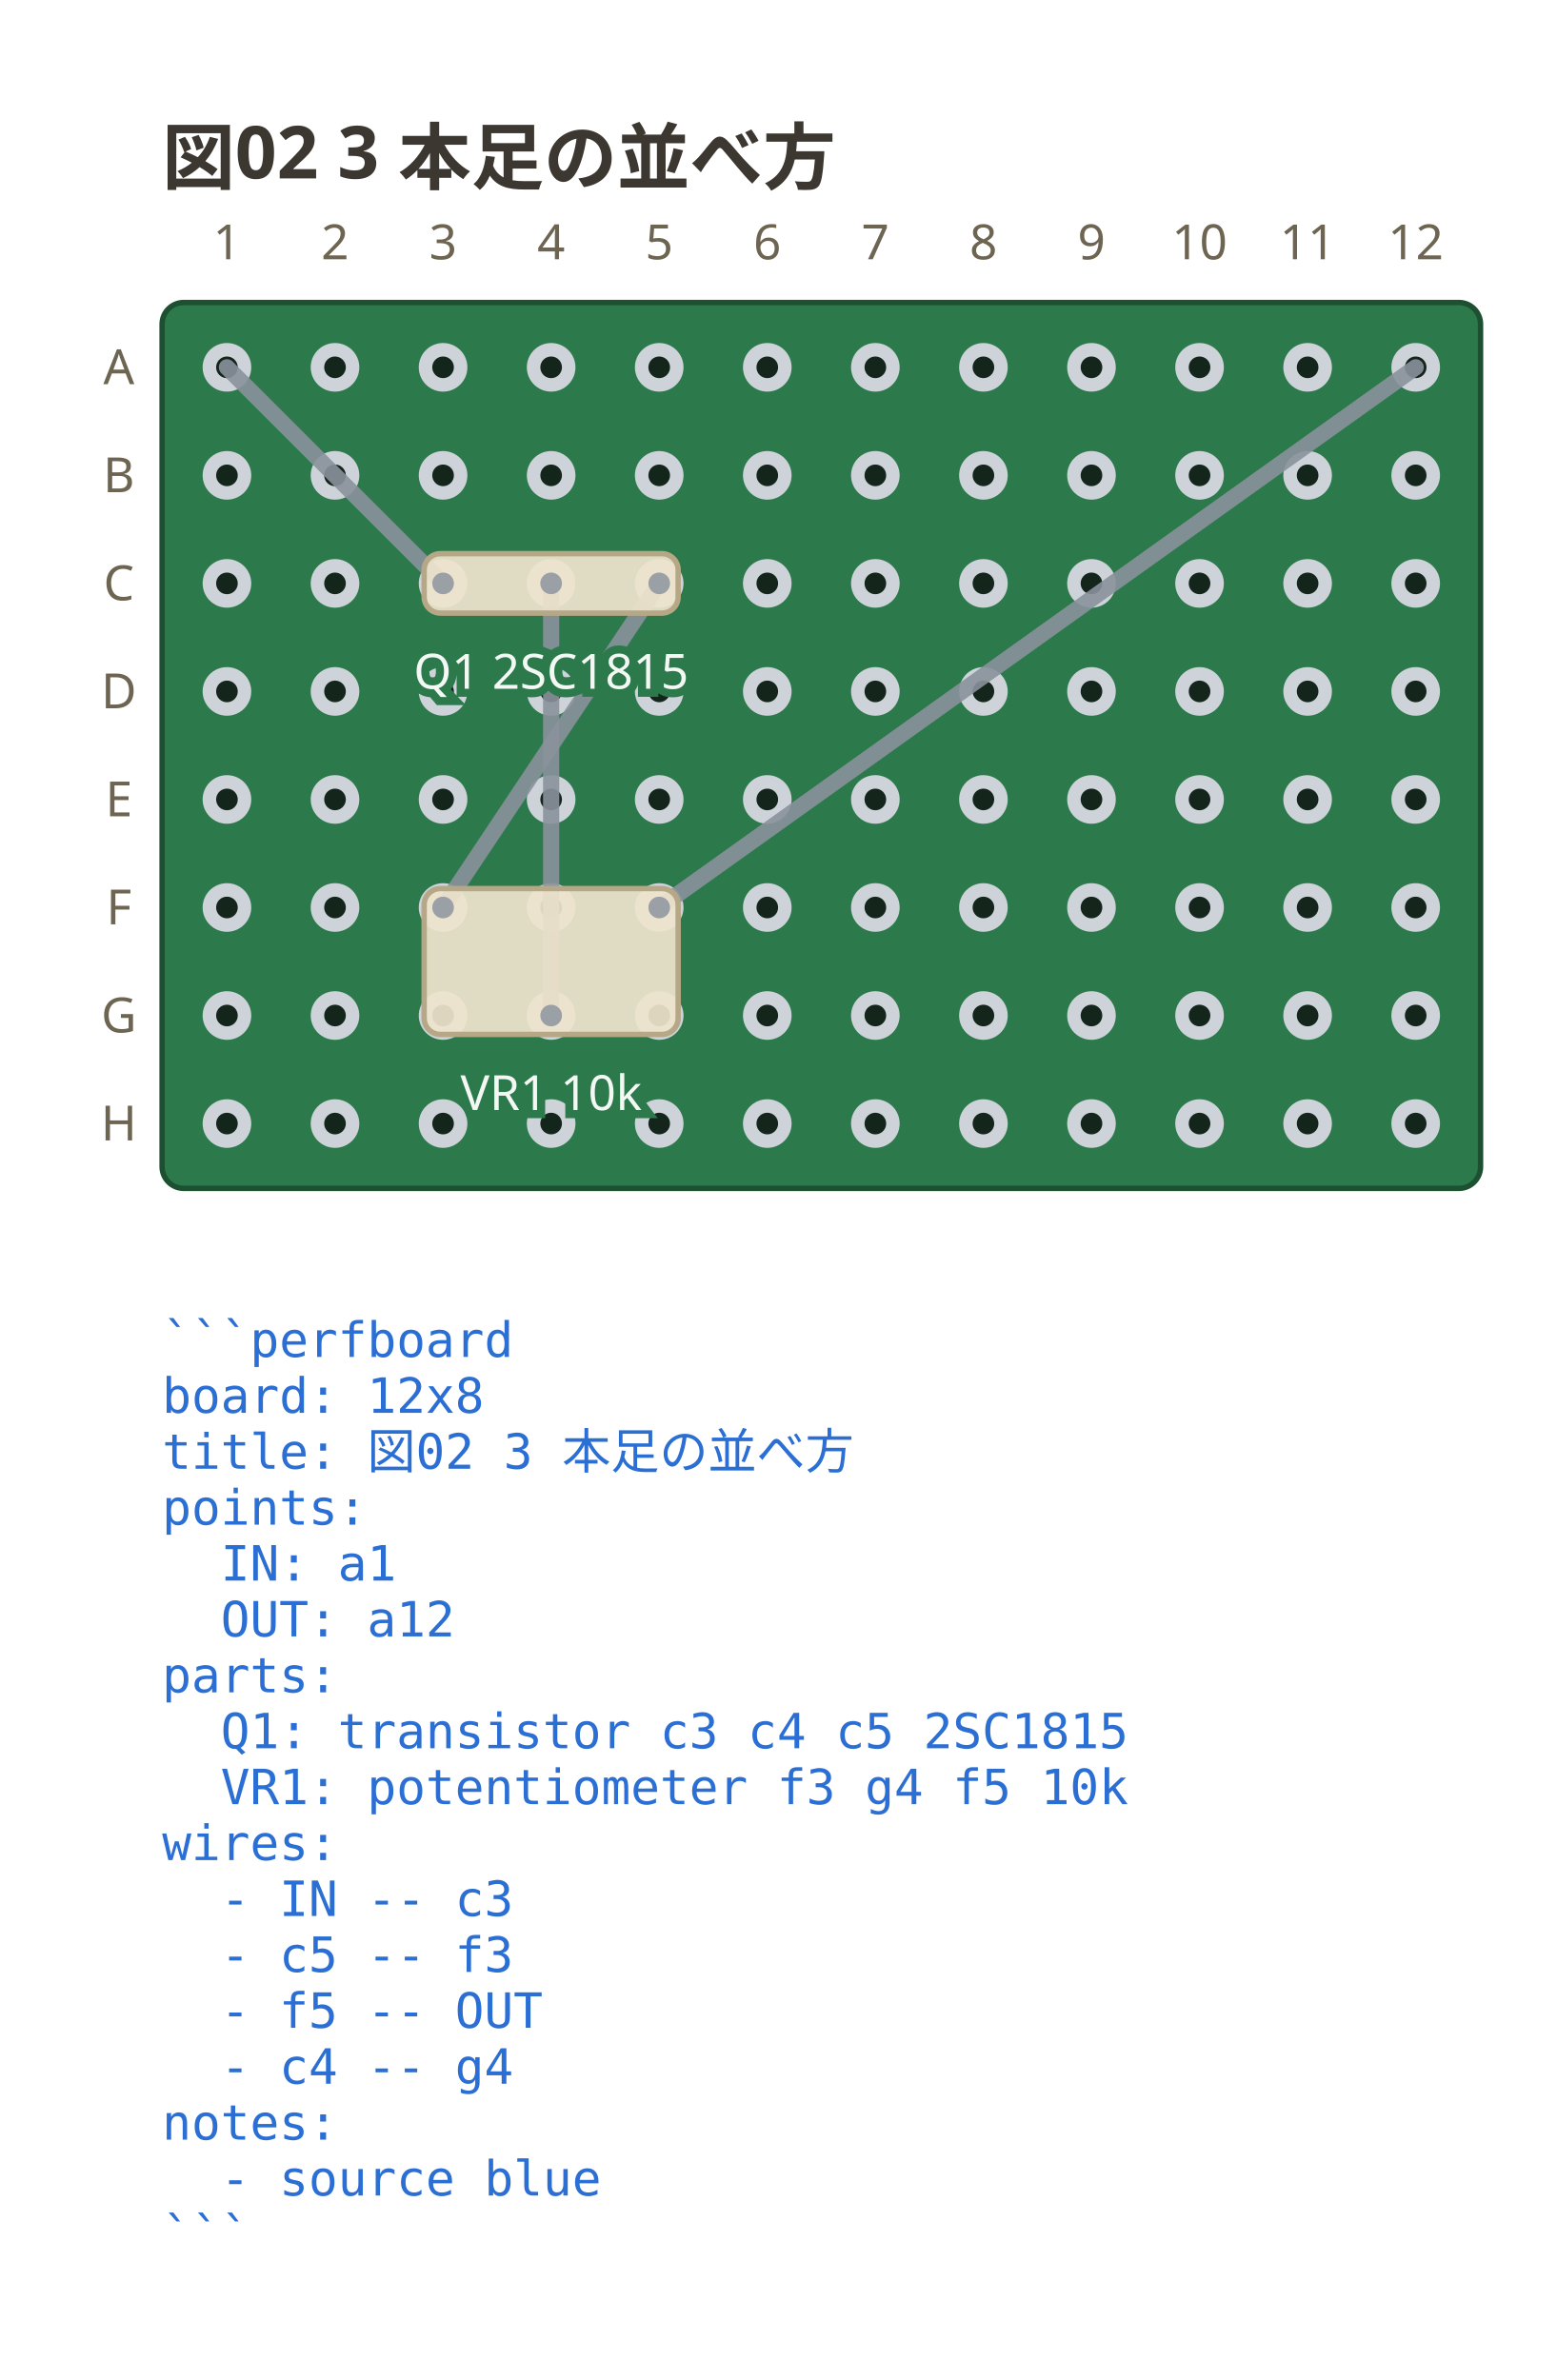
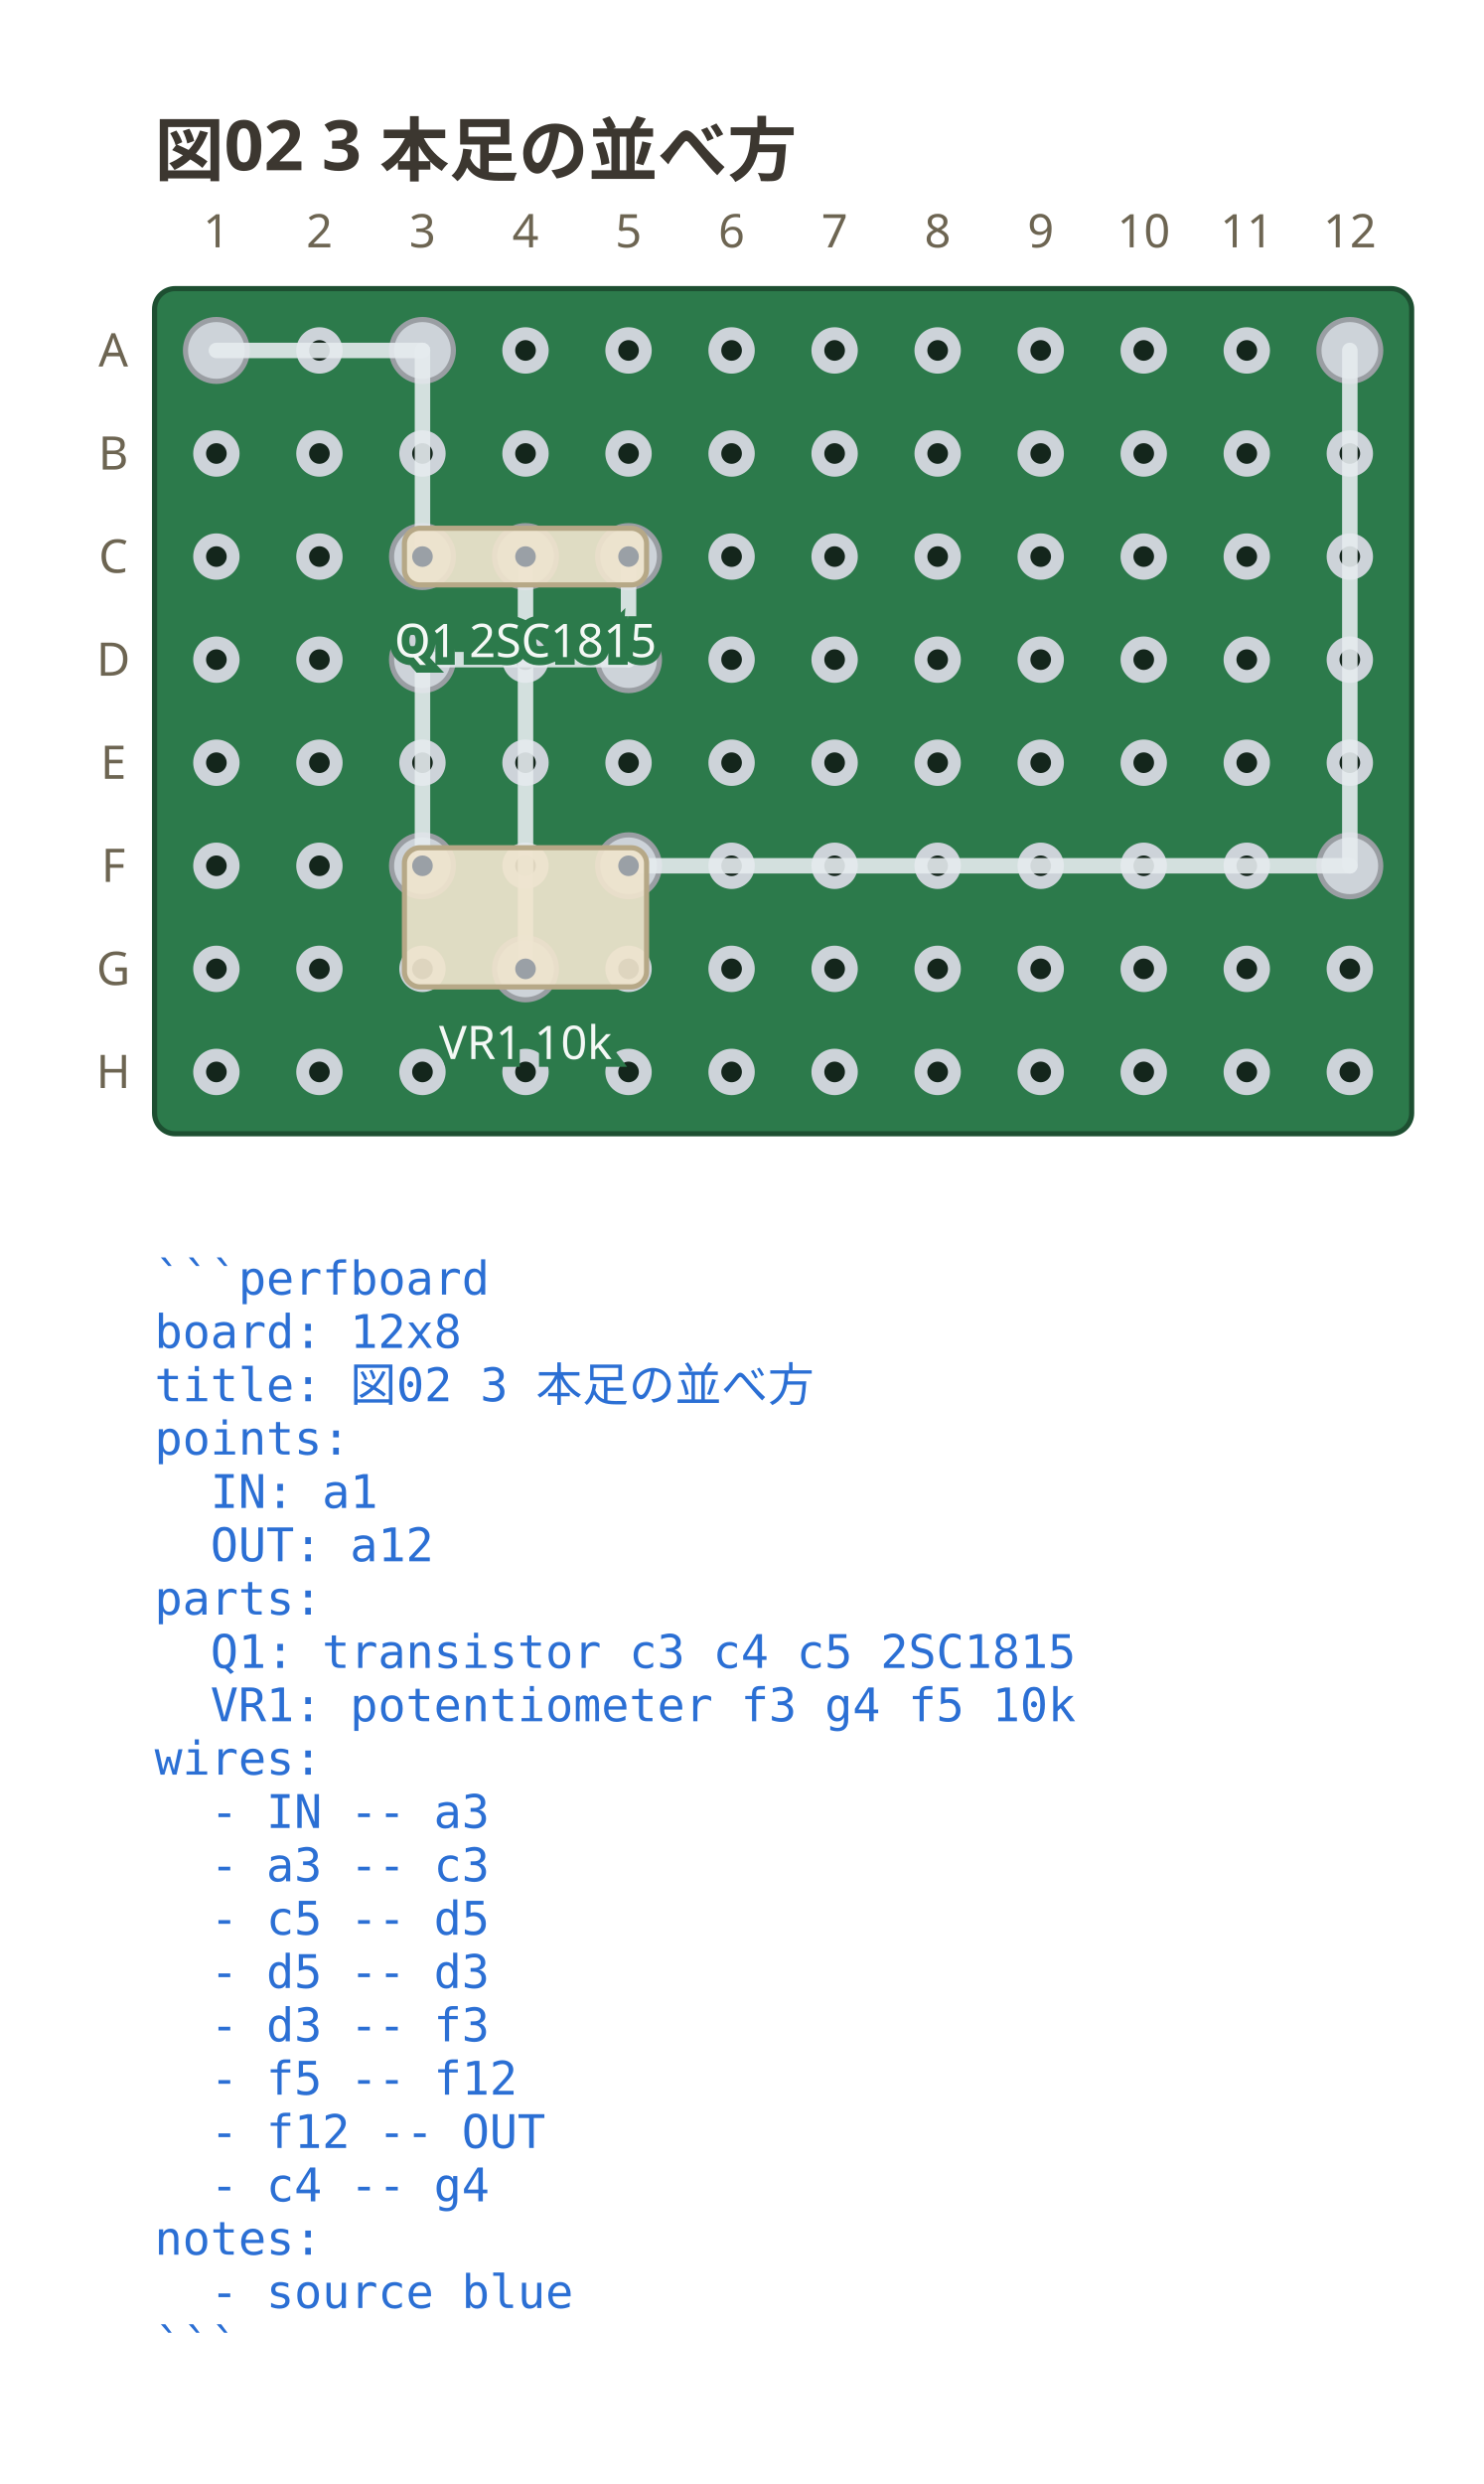
- <svg xmlns="http://www.w3.org/2000/svg" viewBox="0 0 288 440.6" width="288" height="440.6" data-perfboard-fence="0.1.0" role="img">
+ <svg xmlns="http://www.w3.org/2000/svg" viewBox="0 0 288 482" width="288" height="482" data-perfboard-fence="0.1.0" role="img">
  <text x="30" y="34" text-anchor="start" font-family="ui-sans-serif, system-ui, sans-serif" fill="#3c3730" font-size="13.5" font-weight="600">図02 3 本足の並べ方</text>
  <rect x="30" y="56" width="244" height="164" rx="4" fill="#2c7a4b" stroke="#1d4f31" stroke-width="1" />
  <circle cx="42" cy="68" r="3.25" fill="#14261c" stroke="#cdd3d9" stroke-width="2.5" />
  <circle cx="62" cy="68" r="3.25" fill="#14261c" stroke="#cdd3d9" stroke-width="2.5" />
  <circle cx="82" cy="68" r="3.25" fill="#14261c" stroke="#cdd3d9" stroke-width="2.5" />
  <circle cx="102" cy="68" r="3.25" fill="#14261c" stroke="#cdd3d9" stroke-width="2.5" />
  <circle cx="122" cy="68" r="3.25" fill="#14261c" stroke="#cdd3d9" stroke-width="2.5" />
  <circle cx="142" cy="68" r="3.25" fill="#14261c" stroke="#cdd3d9" stroke-width="2.5" />
  <circle cx="162" cy="68" r="3.25" fill="#14261c" stroke="#cdd3d9" stroke-width="2.5" />
  <circle cx="182" cy="68" r="3.25" fill="#14261c" stroke="#cdd3d9" stroke-width="2.5" />
  <circle cx="202" cy="68" r="3.25" fill="#14261c" stroke="#cdd3d9" stroke-width="2.5" />
  <circle cx="222" cy="68" r="3.25" fill="#14261c" stroke="#cdd3d9" stroke-width="2.5" />
  <circle cx="242" cy="68" r="3.25" fill="#14261c" stroke="#cdd3d9" stroke-width="2.5" />
  <circle cx="262" cy="68" r="3.25" fill="#14261c" stroke="#cdd3d9" stroke-width="2.5" />
  <circle cx="42" cy="88" r="3.25" fill="#14261c" stroke="#cdd3d9" stroke-width="2.5" />
  <circle cx="62" cy="88" r="3.25" fill="#14261c" stroke="#cdd3d9" stroke-width="2.5" />
  <circle cx="82" cy="88" r="3.25" fill="#14261c" stroke="#cdd3d9" stroke-width="2.5" />
  <circle cx="102" cy="88" r="3.25" fill="#14261c" stroke="#cdd3d9" stroke-width="2.5" />
  <circle cx="122" cy="88" r="3.25" fill="#14261c" stroke="#cdd3d9" stroke-width="2.5" />
  <circle cx="142" cy="88" r="3.25" fill="#14261c" stroke="#cdd3d9" stroke-width="2.5" />
  <circle cx="162" cy="88" r="3.25" fill="#14261c" stroke="#cdd3d9" stroke-width="2.5" />
  <circle cx="182" cy="88" r="3.25" fill="#14261c" stroke="#cdd3d9" stroke-width="2.5" />
  <circle cx="202" cy="88" r="3.25" fill="#14261c" stroke="#cdd3d9" stroke-width="2.5" />
  <circle cx="222" cy="88" r="3.25" fill="#14261c" stroke="#cdd3d9" stroke-width="2.5" />
  <circle cx="242" cy="88" r="3.25" fill="#14261c" stroke="#cdd3d9" stroke-width="2.5" />
  <circle cx="262" cy="88" r="3.25" fill="#14261c" stroke="#cdd3d9" stroke-width="2.5" />
  <circle cx="42" cy="108" r="3.25" fill="#14261c" stroke="#cdd3d9" stroke-width="2.5" />
  <circle cx="62" cy="108" r="3.25" fill="#14261c" stroke="#cdd3d9" stroke-width="2.5" />
  <circle cx="82" cy="108" r="3.25" fill="#14261c" stroke="#cdd3d9" stroke-width="2.5" />
  <circle cx="102" cy="108" r="3.25" fill="#14261c" stroke="#cdd3d9" stroke-width="2.5" />
  <circle cx="122" cy="108" r="3.25" fill="#14261c" stroke="#cdd3d9" stroke-width="2.5" />
  <circle cx="142" cy="108" r="3.25" fill="#14261c" stroke="#cdd3d9" stroke-width="2.5" />
  <circle cx="162" cy="108" r="3.25" fill="#14261c" stroke="#cdd3d9" stroke-width="2.5" />
  <circle cx="182" cy="108" r="3.25" fill="#14261c" stroke="#cdd3d9" stroke-width="2.5" />
  <circle cx="202" cy="108" r="3.25" fill="#14261c" stroke="#cdd3d9" stroke-width="2.5" />
  <circle cx="222" cy="108" r="3.25" fill="#14261c" stroke="#cdd3d9" stroke-width="2.5" />
  <circle cx="242" cy="108" r="3.25" fill="#14261c" stroke="#cdd3d9" stroke-width="2.5" />
  <circle cx="262" cy="108" r="3.25" fill="#14261c" stroke="#cdd3d9" stroke-width="2.5" />
  <circle cx="42" cy="128" r="3.25" fill="#14261c" stroke="#cdd3d9" stroke-width="2.5" />
  <circle cx="62" cy="128" r="3.25" fill="#14261c" stroke="#cdd3d9" stroke-width="2.5" />
  <circle cx="82" cy="128" r="3.25" fill="#14261c" stroke="#cdd3d9" stroke-width="2.5" />
  <circle cx="102" cy="128" r="3.25" fill="#14261c" stroke="#cdd3d9" stroke-width="2.5" />
  <circle cx="122" cy="128" r="3.25" fill="#14261c" stroke="#cdd3d9" stroke-width="2.5" />
  <circle cx="142" cy="128" r="3.25" fill="#14261c" stroke="#cdd3d9" stroke-width="2.5" />
  <circle cx="162" cy="128" r="3.25" fill="#14261c" stroke="#cdd3d9" stroke-width="2.5" />
  <circle cx="182" cy="128" r="3.25" fill="#14261c" stroke="#cdd3d9" stroke-width="2.5" />
  <circle cx="202" cy="128" r="3.25" fill="#14261c" stroke="#cdd3d9" stroke-width="2.5" />
  <circle cx="222" cy="128" r="3.25" fill="#14261c" stroke="#cdd3d9" stroke-width="2.5" />
  <circle cx="242" cy="128" r="3.25" fill="#14261c" stroke="#cdd3d9" stroke-width="2.5" />
  <circle cx="262" cy="128" r="3.25" fill="#14261c" stroke="#cdd3d9" stroke-width="2.5" />
  <circle cx="42" cy="148" r="3.25" fill="#14261c" stroke="#cdd3d9" stroke-width="2.5" />
  <circle cx="62" cy="148" r="3.25" fill="#14261c" stroke="#cdd3d9" stroke-width="2.5" />
  <circle cx="82" cy="148" r="3.25" fill="#14261c" stroke="#cdd3d9" stroke-width="2.5" />
  <circle cx="102" cy="148" r="3.25" fill="#14261c" stroke="#cdd3d9" stroke-width="2.5" />
  <circle cx="122" cy="148" r="3.25" fill="#14261c" stroke="#cdd3d9" stroke-width="2.5" />
  <circle cx="142" cy="148" r="3.25" fill="#14261c" stroke="#cdd3d9" stroke-width="2.5" />
  <circle cx="162" cy="148" r="3.25" fill="#14261c" stroke="#cdd3d9" stroke-width="2.5" />
  <circle cx="182" cy="148" r="3.25" fill="#14261c" stroke="#cdd3d9" stroke-width="2.5" />
  <circle cx="202" cy="148" r="3.25" fill="#14261c" stroke="#cdd3d9" stroke-width="2.5" />
  <circle cx="222" cy="148" r="3.25" fill="#14261c" stroke="#cdd3d9" stroke-width="2.5" />
  <circle cx="242" cy="148" r="3.25" fill="#14261c" stroke="#cdd3d9" stroke-width="2.5" />
  <circle cx="262" cy="148" r="3.25" fill="#14261c" stroke="#cdd3d9" stroke-width="2.5" />
  <circle cx="42" cy="168" r="3.25" fill="#14261c" stroke="#cdd3d9" stroke-width="2.5" />
  <circle cx="62" cy="168" r="3.25" fill="#14261c" stroke="#cdd3d9" stroke-width="2.5" />
  <circle cx="82" cy="168" r="3.25" fill="#14261c" stroke="#cdd3d9" stroke-width="2.5" />
  <circle cx="102" cy="168" r="3.25" fill="#14261c" stroke="#cdd3d9" stroke-width="2.5" />
  <circle cx="122" cy="168" r="3.25" fill="#14261c" stroke="#cdd3d9" stroke-width="2.5" />
  <circle cx="142" cy="168" r="3.25" fill="#14261c" stroke="#cdd3d9" stroke-width="2.5" />
  <circle cx="162" cy="168" r="3.25" fill="#14261c" stroke="#cdd3d9" stroke-width="2.5" />
  <circle cx="182" cy="168" r="3.25" fill="#14261c" stroke="#cdd3d9" stroke-width="2.5" />
  <circle cx="202" cy="168" r="3.25" fill="#14261c" stroke="#cdd3d9" stroke-width="2.5" />
  <circle cx="222" cy="168" r="3.25" fill="#14261c" stroke="#cdd3d9" stroke-width="2.5" />
  <circle cx="242" cy="168" r="3.25" fill="#14261c" stroke="#cdd3d9" stroke-width="2.5" />
  <circle cx="262" cy="168" r="3.25" fill="#14261c" stroke="#cdd3d9" stroke-width="2.5" />
  <circle cx="42" cy="188" r="3.25" fill="#14261c" stroke="#cdd3d9" stroke-width="2.5" />
  <circle cx="62" cy="188" r="3.25" fill="#14261c" stroke="#cdd3d9" stroke-width="2.5" />
  <circle cx="82" cy="188" r="3.25" fill="#14261c" stroke="#cdd3d9" stroke-width="2.5" />
  <circle cx="102" cy="188" r="3.25" fill="#14261c" stroke="#cdd3d9" stroke-width="2.5" />
  <circle cx="122" cy="188" r="3.25" fill="#14261c" stroke="#cdd3d9" stroke-width="2.5" />
  <circle cx="142" cy="188" r="3.25" fill="#14261c" stroke="#cdd3d9" stroke-width="2.5" />
  <circle cx="162" cy="188" r="3.25" fill="#14261c" stroke="#cdd3d9" stroke-width="2.5" />
  <circle cx="182" cy="188" r="3.25" fill="#14261c" stroke="#cdd3d9" stroke-width="2.5" />
  <circle cx="202" cy="188" r="3.25" fill="#14261c" stroke="#cdd3d9" stroke-width="2.5" />
  <circle cx="222" cy="188" r="3.25" fill="#14261c" stroke="#cdd3d9" stroke-width="2.5" />
  <circle cx="242" cy="188" r="3.25" fill="#14261c" stroke="#cdd3d9" stroke-width="2.5" />
  <circle cx="262" cy="188" r="3.25" fill="#14261c" stroke="#cdd3d9" stroke-width="2.5" />
  <circle cx="42" cy="208" r="3.25" fill="#14261c" stroke="#cdd3d9" stroke-width="2.5" />
  <circle cx="62" cy="208" r="3.25" fill="#14261c" stroke="#cdd3d9" stroke-width="2.5" />
  <circle cx="82" cy="208" r="3.25" fill="#14261c" stroke="#cdd3d9" stroke-width="2.5" />
  <circle cx="102" cy="208" r="3.25" fill="#14261c" stroke="#cdd3d9" stroke-width="2.5" />
  <circle cx="122" cy="208" r="3.25" fill="#14261c" stroke="#cdd3d9" stroke-width="2.5" />
  <circle cx="142" cy="208" r="3.25" fill="#14261c" stroke="#cdd3d9" stroke-width="2.5" />
  <circle cx="162" cy="208" r="3.25" fill="#14261c" stroke="#cdd3d9" stroke-width="2.5" />
  <circle cx="182" cy="208" r="3.25" fill="#14261c" stroke="#cdd3d9" stroke-width="2.5" />
  <circle cx="202" cy="208" r="3.25" fill="#14261c" stroke="#cdd3d9" stroke-width="2.5" />
  <circle cx="222" cy="208" r="3.25" fill="#14261c" stroke="#cdd3d9" stroke-width="2.5" />
  <circle cx="242" cy="208" r="3.25" fill="#14261c" stroke="#cdd3d9" stroke-width="2.5" />
  <circle cx="262" cy="208" r="3.25" fill="#14261c" stroke="#cdd3d9" stroke-width="2.5" />
  <text x="22" y="68" text-anchor="middle" font-family="ui-sans-serif, system-ui, sans-serif" fill="#6d6552" font-size="9" dominant-baseline="middle">A</text>
  <text x="22" y="88" text-anchor="middle" font-family="ui-sans-serif, system-ui, sans-serif" fill="#6d6552" font-size="9" dominant-baseline="middle">B</text>
  <text x="22" y="108" text-anchor="middle" font-family="ui-sans-serif, system-ui, sans-serif" fill="#6d6552" font-size="9" dominant-baseline="middle">C</text>
  <text x="22" y="128" text-anchor="middle" font-family="ui-sans-serif, system-ui, sans-serif" fill="#6d6552" font-size="9" dominant-baseline="middle">D</text>
  <text x="22" y="148" text-anchor="middle" font-family="ui-sans-serif, system-ui, sans-serif" fill="#6d6552" font-size="9" dominant-baseline="middle">E</text>
  <text x="22" y="168" text-anchor="middle" font-family="ui-sans-serif, system-ui, sans-serif" fill="#6d6552" font-size="9" dominant-baseline="middle">F</text>
  <text x="22" y="188" text-anchor="middle" font-family="ui-sans-serif, system-ui, sans-serif" fill="#6d6552" font-size="9" dominant-baseline="middle">G</text>
  <text x="22" y="208" text-anchor="middle" font-family="ui-sans-serif, system-ui, sans-serif" fill="#6d6552" font-size="9" dominant-baseline="middle">H</text>
  <text x="42" y="48" text-anchor="middle" font-family="ui-sans-serif, system-ui, sans-serif" fill="#6d6552" font-size="9">1</text>
  <text x="62" y="48" text-anchor="middle" font-family="ui-sans-serif, system-ui, sans-serif" fill="#6d6552" font-size="9">2</text>
  <text x="82" y="48" text-anchor="middle" font-family="ui-sans-serif, system-ui, sans-serif" fill="#6d6552" font-size="9">3</text>
  <text x="102" y="48" text-anchor="middle" font-family="ui-sans-serif, system-ui, sans-serif" fill="#6d6552" font-size="9">4</text>
  <text x="122" y="48" text-anchor="middle" font-family="ui-sans-serif, system-ui, sans-serif" fill="#6d6552" font-size="9">5</text>
  <text x="142" y="48" text-anchor="middle" font-family="ui-sans-serif, system-ui, sans-serif" fill="#6d6552" font-size="9">6</text>
  <text x="162" y="48" text-anchor="middle" font-family="ui-sans-serif, system-ui, sans-serif" fill="#6d6552" font-size="9">7</text>
  <text x="182" y="48" text-anchor="middle" font-family="ui-sans-serif, system-ui, sans-serif" fill="#6d6552" font-size="9">8</text>
  <text x="202" y="48" text-anchor="middle" font-family="ui-sans-serif, system-ui, sans-serif" fill="#6d6552" font-size="9">9</text>
  <text x="222" y="48" text-anchor="middle" font-family="ui-sans-serif, system-ui, sans-serif" fill="#6d6552" font-size="9">10</text>
  <text x="242" y="48" text-anchor="middle" font-family="ui-sans-serif, system-ui, sans-serif" fill="#6d6552" font-size="9">11</text>
  <text x="262" y="48" text-anchor="middle" font-family="ui-sans-serif, system-ui, sans-serif" fill="#6d6552" font-size="9">12</text>
-   <line x1="42" y1="68" x2="82" y2="108" stroke="#8a929c" stroke-width="3" stroke-linecap="round" stroke-opacity="0.9" />
-   <line x1="122" y1="108" x2="82" y2="168" stroke="#8a929c" stroke-width="3" stroke-linecap="round" stroke-opacity="0.9" />
-   <line x1="122" y1="168" x2="262" y2="68" stroke="#8a929c" stroke-width="3" stroke-linecap="round" stroke-opacity="0.9" />
-   <line x1="102" y1="108" x2="102" y2="188" stroke="#8a929c" stroke-width="3" stroke-linecap="round" stroke-opacity="0.9" />
+   <circle cx="82" cy="108" r="6" fill="#cdd3d9" stroke="#9a9ea3" stroke-width="1" />
+   <circle cx="102" cy="108" r="6" fill="#cdd3d9" stroke="#9a9ea3" stroke-width="1" />
+   <circle cx="122" cy="108" r="6" fill="#cdd3d9" stroke="#9a9ea3" stroke-width="1" />
+   <circle cx="82" cy="168" r="6" fill="#cdd3d9" stroke="#9a9ea3" stroke-width="1" />
+   <circle cx="102" cy="188" r="6" fill="#cdd3d9" stroke="#9a9ea3" stroke-width="1" />
+   <circle cx="122" cy="168" r="6" fill="#cdd3d9" stroke="#9a9ea3" stroke-width="1" />
+   <circle cx="42" cy="68" r="6" fill="#cdd3d9" stroke="#9a9ea3" stroke-width="1" />
+   <circle cx="82" cy="68" r="6" fill="#cdd3d9" stroke="#9a9ea3" stroke-width="1" />
+   <circle cx="122" cy="128" r="6" fill="#cdd3d9" stroke="#9a9ea3" stroke-width="1" />
+   <circle cx="82" cy="128" r="6" fill="#cdd3d9" stroke="#9a9ea3" stroke-width="1" />
+   <circle cx="262" cy="168" r="6" fill="#cdd3d9" stroke="#9a9ea3" stroke-width="1" />
+   <circle cx="262" cy="68" r="6" fill="#cdd3d9" stroke="#9a9ea3" stroke-width="1" />
+   <line x1="42" y1="68" x2="82" y2="68" stroke="#e6ebef" stroke-width="3" stroke-linecap="round" stroke-opacity="0.9" />
+   <line x1="82" y1="68" x2="82" y2="108" stroke="#e6ebef" stroke-width="3" stroke-linecap="round" stroke-opacity="0.9" />
+   <line x1="122" y1="108" x2="122" y2="128" stroke="#e6ebef" stroke-width="3" stroke-linecap="round" stroke-opacity="0.9" />
+   <line x1="122" y1="128" x2="82" y2="128" stroke="#e6ebef" stroke-width="3" stroke-linecap="round" stroke-opacity="0.9" />
+   <line x1="82" y1="128" x2="82" y2="168" stroke="#e6ebef" stroke-width="3" stroke-linecap="round" stroke-opacity="0.9" />
+   <line x1="122" y1="168" x2="262" y2="168" stroke="#e6ebef" stroke-width="3" stroke-linecap="round" stroke-opacity="0.9" />
+   <line x1="262" y1="168" x2="262" y2="68" stroke="#e6ebef" stroke-width="3" stroke-linecap="round" stroke-opacity="0.9" />
+   <line x1="102" y1="108" x2="102" y2="188" stroke="#e6ebef" stroke-width="3" stroke-linecap="round" stroke-opacity="0.9" />
  <rect x="78.5" y="102.5" width="47" height="11" rx="3" fill="#efe4cd" stroke="#b6a887" stroke-width="1" fill-opacity="0.92" />
  <circle cx="82" cy="108" r="2" fill="#9aa0a6" />
  <circle cx="102" cy="108" r="2" fill="#9aa0a6" />
  <circle cx="122" cy="108" r="2" fill="#9aa0a6" />
  <text x="102" y="127.5" text-anchor="middle" font-family="ui-sans-serif, system-ui, sans-serif" stroke="#2c7a4b" stroke-width="3" paint-order="stroke" fill="#f4f8f5" font-size="9">Q1 2SC1815</text>
  <rect x="78.5" y="164.5" width="47" height="27" rx="3" fill="#efe4cd" stroke="#b6a887" stroke-width="1" fill-opacity="0.92" />
  <circle cx="82" cy="168" r="2" fill="#9aa0a6" />
  <circle cx="102" cy="188" r="2" fill="#9aa0a6" />
  <circle cx="122" cy="168" r="2" fill="#9aa0a6" />
  <text x="102" y="205.5" text-anchor="middle" font-family="ui-sans-serif, system-ui, sans-serif" stroke="#2c7a4b" stroke-width="3" paint-order="stroke" fill="#f4f8f5" font-size="9">VR1 10k</text>
  <text x="30" y="251.2" text-anchor="start" font-family="ui-monospace, 'DejaVu Sans Mono', 'Noto Sans Mono CJK JP', monospace" fill="#2b6fd4" font-size="9" xml:space="preserve">```perfboard</text>
  <text x="30" y="261.55" text-anchor="start" font-family="ui-monospace, 'DejaVu Sans Mono', 'Noto Sans Mono CJK JP', monospace" fill="#2b6fd4" font-size="9" xml:space="preserve">board: 12x8</text>
  <text x="30" y="271.9" text-anchor="start" font-family="ui-monospace, 'DejaVu Sans Mono', 'Noto Sans Mono CJK JP', monospace" fill="#2b6fd4" font-size="9" xml:space="preserve">title: 図02 3 本足の並べ方</text>
  <text x="30" y="282.25" text-anchor="start" font-family="ui-monospace, 'DejaVu Sans Mono', 'Noto Sans Mono CJK JP', monospace" fill="#2b6fd4" font-size="9" xml:space="preserve">points:</text>
  <text x="30" y="292.6" text-anchor="start" font-family="ui-monospace, 'DejaVu Sans Mono', 'Noto Sans Mono CJK JP', monospace" fill="#2b6fd4" font-size="9" xml:space="preserve">  IN: a1</text>
  <text x="30" y="302.95" text-anchor="start" font-family="ui-monospace, 'DejaVu Sans Mono', 'Noto Sans Mono CJK JP', monospace" fill="#2b6fd4" font-size="9" xml:space="preserve">  OUT: a12</text>
  <text x="30" y="313.3" text-anchor="start" font-family="ui-monospace, 'DejaVu Sans Mono', 'Noto Sans Mono CJK JP', monospace" fill="#2b6fd4" font-size="9" xml:space="preserve">parts:</text>
  <text x="30" y="323.65" text-anchor="start" font-family="ui-monospace, 'DejaVu Sans Mono', 'Noto Sans Mono CJK JP', monospace" fill="#2b6fd4" font-size="9" xml:space="preserve">  Q1: transistor c3 c4 c5 2SC1815</text>
  <text x="30" y="334" text-anchor="start" font-family="ui-monospace, 'DejaVu Sans Mono', 'Noto Sans Mono CJK JP', monospace" fill="#2b6fd4" font-size="9" xml:space="preserve">  VR1: potentiometer f3 g4 f5 10k</text>
  <text x="30" y="344.35" text-anchor="start" font-family="ui-monospace, 'DejaVu Sans Mono', 'Noto Sans Mono CJK JP', monospace" fill="#2b6fd4" font-size="9" xml:space="preserve">wires:</text>
-   <text x="30" y="354.7" text-anchor="start" font-family="ui-monospace, 'DejaVu Sans Mono', 'Noto Sans Mono CJK JP', monospace" fill="#2b6fd4" font-size="9" xml:space="preserve">  - IN -- c3</text>
-   <text x="30" y="365.05" text-anchor="start" font-family="ui-monospace, 'DejaVu Sans Mono', 'Noto Sans Mono CJK JP', monospace" fill="#2b6fd4" font-size="9" xml:space="preserve">  - c5 -- f3</text>
-   <text x="30" y="375.4" text-anchor="start" font-family="ui-monospace, 'DejaVu Sans Mono', 'Noto Sans Mono CJK JP', monospace" fill="#2b6fd4" font-size="9" xml:space="preserve">  - f5 -- OUT</text>
-   <text x="30" y="385.75" text-anchor="start" font-family="ui-monospace, 'DejaVu Sans Mono', 'Noto Sans Mono CJK JP', monospace" fill="#2b6fd4" font-size="9" xml:space="preserve">  - c4 -- g4</text>
-   <text x="30" y="396.1" text-anchor="start" font-family="ui-monospace, 'DejaVu Sans Mono', 'Noto Sans Mono CJK JP', monospace" fill="#2b6fd4" font-size="9" xml:space="preserve">notes:</text>
-   <text x="30" y="406.45" text-anchor="start" font-family="ui-monospace, 'DejaVu Sans Mono', 'Noto Sans Mono CJK JP', monospace" fill="#2b6fd4" font-size="9" xml:space="preserve">  - source blue</text>
-   <text x="30" y="416.8" text-anchor="start" font-family="ui-monospace, 'DejaVu Sans Mono', 'Noto Sans Mono CJK JP', monospace" fill="#2b6fd4" font-size="9" xml:space="preserve">```</text>
+   <text x="30" y="354.7" text-anchor="start" font-family="ui-monospace, 'DejaVu Sans Mono', 'Noto Sans Mono CJK JP', monospace" fill="#2b6fd4" font-size="9" xml:space="preserve">  - IN -- a3</text>
+   <text x="30" y="365.05" text-anchor="start" font-family="ui-monospace, 'DejaVu Sans Mono', 'Noto Sans Mono CJK JP', monospace" fill="#2b6fd4" font-size="9" xml:space="preserve">  - a3 -- c3</text>
+   <text x="30" y="375.4" text-anchor="start" font-family="ui-monospace, 'DejaVu Sans Mono', 'Noto Sans Mono CJK JP', monospace" fill="#2b6fd4" font-size="9" xml:space="preserve">  - c5 -- d5</text>
+   <text x="30" y="385.75" text-anchor="start" font-family="ui-monospace, 'DejaVu Sans Mono', 'Noto Sans Mono CJK JP', monospace" fill="#2b6fd4" font-size="9" xml:space="preserve">  - d5 -- d3</text>
+   <text x="30" y="396.1" text-anchor="start" font-family="ui-monospace, 'DejaVu Sans Mono', 'Noto Sans Mono CJK JP', monospace" fill="#2b6fd4" font-size="9" xml:space="preserve">  - d3 -- f3</text>
+   <text x="30" y="406.45" text-anchor="start" font-family="ui-monospace, 'DejaVu Sans Mono', 'Noto Sans Mono CJK JP', monospace" fill="#2b6fd4" font-size="9" xml:space="preserve">  - f5 -- f12</text>
+   <text x="30" y="416.8" text-anchor="start" font-family="ui-monospace, 'DejaVu Sans Mono', 'Noto Sans Mono CJK JP', monospace" fill="#2b6fd4" font-size="9" xml:space="preserve">  - f12 -- OUT</text>
+   <text x="30" y="427.15" text-anchor="start" font-family="ui-monospace, 'DejaVu Sans Mono', 'Noto Sans Mono CJK JP', monospace" fill="#2b6fd4" font-size="9" xml:space="preserve">  - c4 -- g4</text>
+   <text x="30" y="437.5" text-anchor="start" font-family="ui-monospace, 'DejaVu Sans Mono', 'Noto Sans Mono CJK JP', monospace" fill="#2b6fd4" font-size="9" xml:space="preserve">notes:</text>
+   <text x="30" y="447.85" text-anchor="start" font-family="ui-monospace, 'DejaVu Sans Mono', 'Noto Sans Mono CJK JP', monospace" fill="#2b6fd4" font-size="9" xml:space="preserve">  - source blue</text>
+   <text x="30" y="458.2" text-anchor="start" font-family="ui-monospace, 'DejaVu Sans Mono', 'Noto Sans Mono CJK JP', monospace" fill="#2b6fd4" font-size="9" xml:space="preserve">```</text>
</svg>
